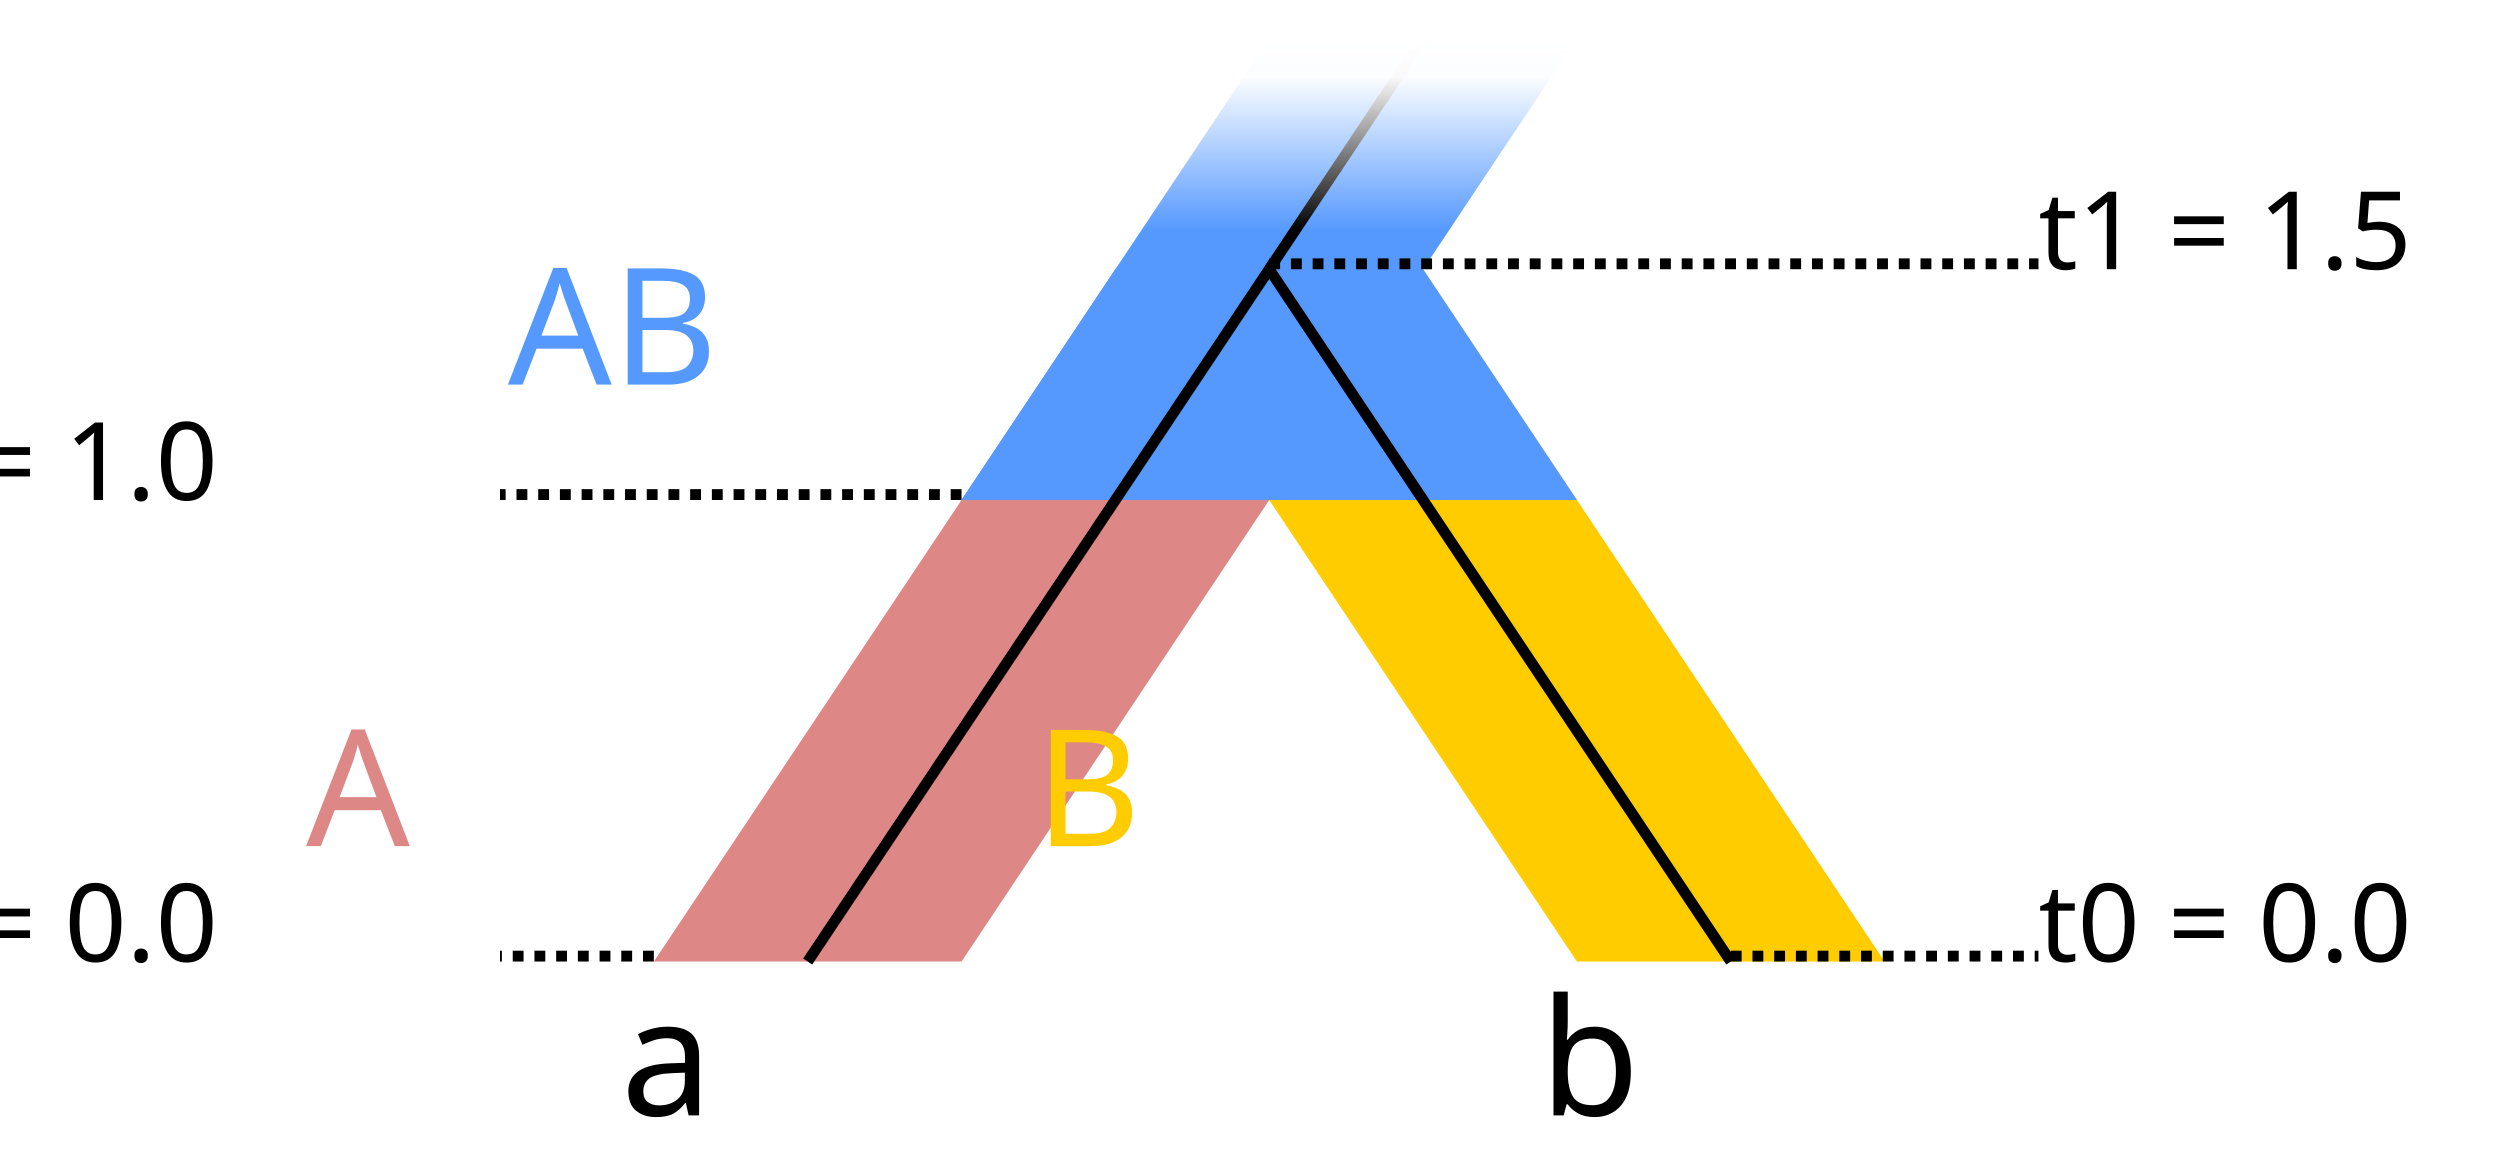
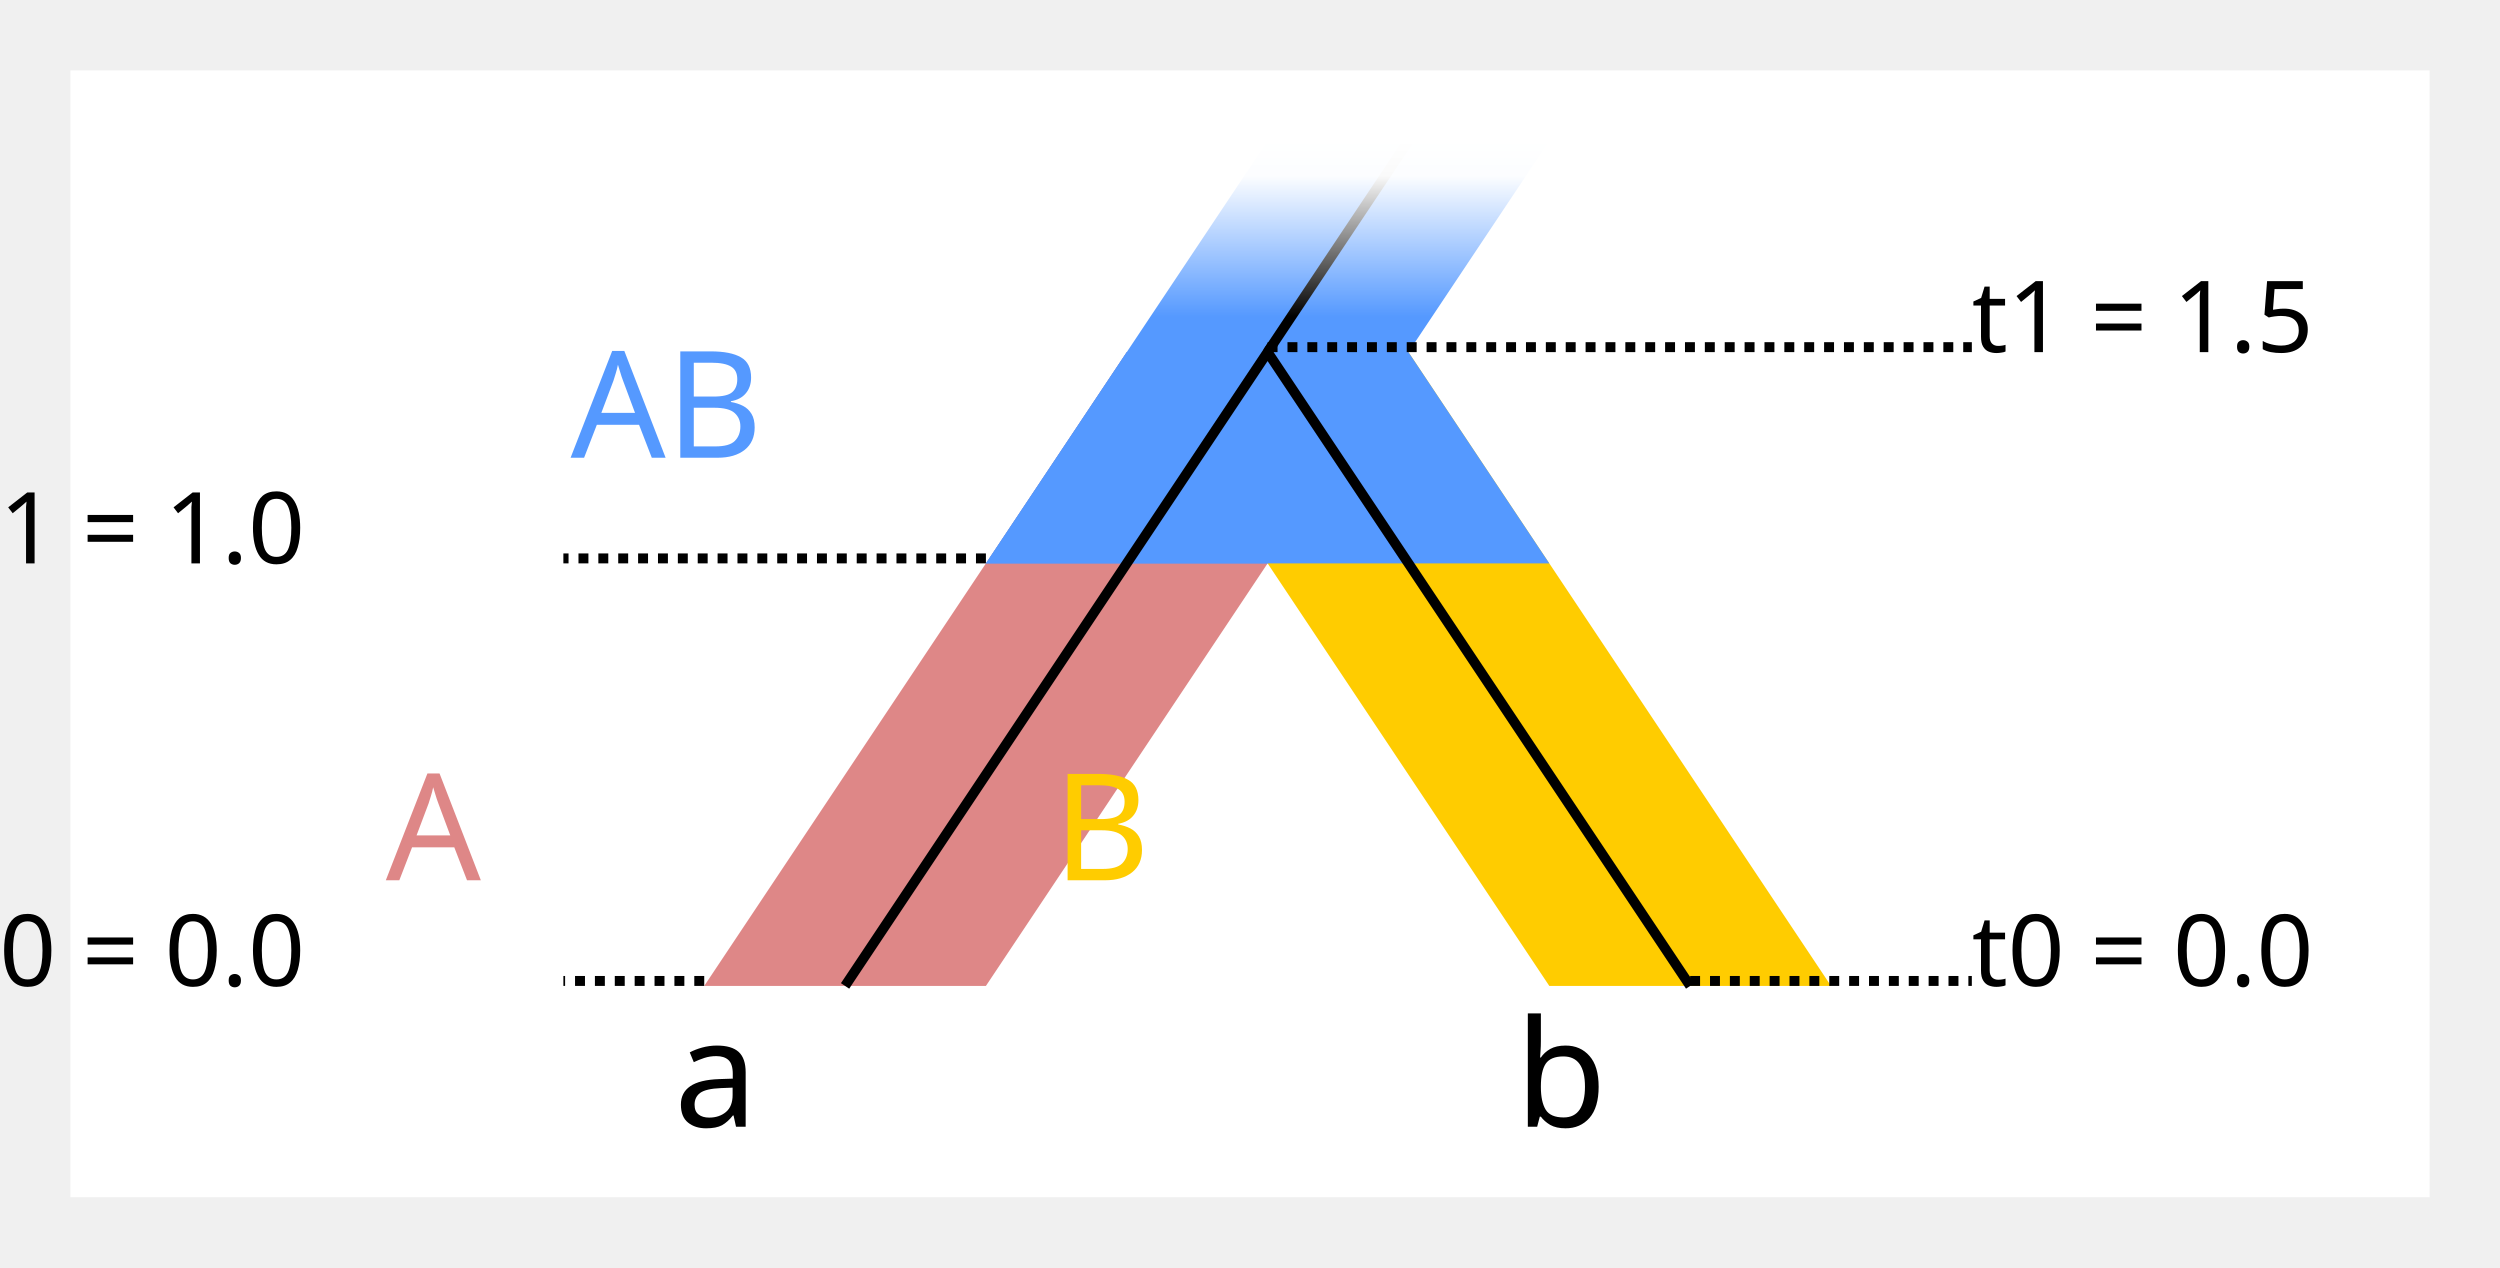
- <svg xmlns="http://www.w3.org/2000/svg" xmlns:xlink="http://www.w3.org/1999/xlink" width="65mm" height="30mm" viewBox="0 0 230.315 106.299" id="svg2" version="1.1">
+ <svg xmlns="http://www.w3.org/2000/svg" xmlns:xlink="http://www.w3.org/1999/xlink" width="71mm" height="36mm" viewBox="0 0 251.575 127.559" id="svg2" version="1.1">
  <defs id="defs4">
    <linearGradient id="linearGradient4478">
      <stop style="stop-color:#ffffff;stop-opacity:1;" offset="0" id="stop4480" />
      <stop id="stop4488" offset="0.2" style="stop-color:#ffffff;stop-opacity:0.98" />
      <stop style="stop-color:#ffffff;stop-opacity:0;" offset="1" id="stop4482" />
    </linearGradient>
-     <linearGradient xlink:href="#linearGradient4478" id="linearGradient4484" x1="304.724" y1="216.142" x2="304.724" y2="233.858" gradientUnits="userSpaceOnUse" gradientTransform="translate(2.889168,-3.330924)" />
+     <linearGradient xlink:href="#linearGradient4478" id="linearGradient4484" x1="304.724" y1="216.142" x2="304.724" y2="233.858" gradientUnits="userSpaceOnUse" gradientTransform="translate(9.975784,-10.41751)" />
  </defs>
-   <g id="layer1" transform="translate(-183.5978,-209.2675)">
-     <rect style="color:#000000;clip-rule:nonzero;display:inline;overflow:visible;visibility:visible;opacity:1;isolation:auto;mix-blend-mode:normal;color-interpolation:sRGB;color-interpolation-filters:linearRGB;solid-color:#000000;solid-opacity:1;fill:#ffffff;fill-opacity:1;fill-rule:evenodd;stroke:none;stroke-width:1px;stroke-linecap:butt;stroke-linejoin:miter;stroke-miterlimit:4;stroke-dasharray:none;stroke-dashoffset:0;stroke-opacity:1;color-rendering:auto;image-rendering:auto;shape-rendering:auto;text-rendering:auto;enable-background:accumulate" id="rect4490" width="237.402" height="113.386" x="180.055" y="205.724" />
-     <path style="fill:#de8787;fill-rule:evenodd;stroke:none;stroke-width:1px;stroke-linecap:butt;stroke-linejoin:miter;stroke-opacity:1" d="m 314.7,234.071 -28.346,0 -42.52,63.78 28.346,0 z" id="path4165" />
-     <path style="fill:#ffcc00;fill-rule:evenodd;stroke:none;stroke-width:1px;stroke-linecap:butt;stroke-linejoin:miter;stroke-opacity:1" d="m 286.354,234.071 28.346,0 42.52,63.78 -28.346,0 z" id="path4165-9" />
-     <text xml:space="preserve" style="color:#000000;font-style:normal;font-weight:normal;font-size:20px;line-height:125%;font-family:sans-serif;text-align:center;letter-spacing:0px;word-spacing:0px;text-anchor:middle;clip-rule:nonzero;display:inline;overflow:visible;visibility:visible;opacity:1;isolation:auto;mix-blend-mode:normal;color-interpolation:sRGB;color-interpolation-filters:linearRGB;solid-color:#000000;solid-opacity:1;fill:#de8787;fill-opacity:1;fill-rule:evenodd;stroke:none;stroke-width:1px;stroke-linecap:butt;stroke-linejoin:miter;stroke-miterlimit:4;stroke-dasharray:none;stroke-dashoffset:0;stroke-opacity:1;color-rendering:auto;image-rendering:auto;shape-rendering:auto;text-rendering:auto;enable-background:accumulate" x="247.377" y="287.22" id="text4184">
-       <tspan id="tspan4186" x="247.377" y="287.22" style="color:#000000;font-size:15px;text-align:end;text-anchor:end;clip-rule:nonzero;display:inline;overflow:visible;visibility:visible;isolation:auto;mix-blend-mode:normal;color-interpolation:sRGB;color-interpolation-filters:linearRGB;solid-color:#000000;solid-opacity:1;fill:#de8787;fill-opacity:1;fill-rule:evenodd;stroke:none;stroke-width:1px;stroke-linecap:butt;stroke-linejoin:miter;stroke-miterlimit:4;stroke-dasharray:none;stroke-dashoffset:0;stroke-opacity:1;color-rendering:auto;image-rendering:auto;shape-rendering:auto;text-rendering:auto;enable-background:accumulate">A</tspan>
+   <g id="layer1" transform="translate(-180.0545,-191.551)">
+     <rect style="color:#000000;clip-rule:nonzero;display:inline;overflow:visible;visibility:visible;opacity:1;isolation:auto;mix-blend-mode:normal;color-interpolation:sRGB;color-interpolation-filters:linearRGB;solid-color:#000000;solid-opacity:1;fill:#ffffff;fill-opacity:1;fill-rule:evenodd;stroke:none;stroke-width:1px;stroke-linecap:butt;stroke-linejoin:miter;stroke-miterlimit:4;stroke-dasharray:none;stroke-dashoffset:0;stroke-opacity:1;color-rendering:auto;image-rendering:auto;shape-rendering:auto;text-rendering:auto;enable-background:accumulate" id="rect4490" width="237.402" height="113.386" x="187.141" y="198.638" />
+     <path style="fill:#de8787;fill-rule:evenodd;stroke:none;stroke-width:1px;stroke-linecap:butt;stroke-linejoin:miter;stroke-opacity:1" d="m 321.787,226.984 -28.346,0 -42.52,63.78 28.346,0 z" id="path4165" />
+     <path style="fill:#ffcc00;fill-rule:evenodd;stroke:none;stroke-width:1px;stroke-linecap:butt;stroke-linejoin:miter;stroke-opacity:1" d="m 293.44,226.984 28.346,0 42.52,63.78 -28.346,0 z" id="path4165-9" />
+     <text xml:space="preserve" style="color:#000000;font-style:normal;font-weight:normal;font-size:20px;line-height:125%;font-family:sans-serif;text-align:center;letter-spacing:0px;word-spacing:0px;text-anchor:middle;clip-rule:nonzero;display:inline;overflow:visible;visibility:visible;opacity:1;isolation:auto;mix-blend-mode:normal;color-interpolation:sRGB;color-interpolation-filters:linearRGB;solid-color:#000000;solid-opacity:1;fill:#de8787;fill-opacity:1;fill-rule:evenodd;stroke:none;stroke-width:1px;stroke-linecap:butt;stroke-linejoin:miter;stroke-miterlimit:4;stroke-dasharray:none;stroke-dashoffset:0;stroke-opacity:1;color-rendering:auto;image-rendering:auto;shape-rendering:auto;text-rendering:auto;enable-background:accumulate" x="254.464" y="280.134" id="text4184">
+       <tspan id="tspan4186" x="254.464" y="280.134" style="color:#000000;font-size:15px;text-align:end;text-anchor:end;clip-rule:nonzero;display:inline;overflow:visible;visibility:visible;isolation:auto;mix-blend-mode:normal;color-interpolation:sRGB;color-interpolation-filters:linearRGB;solid-color:#000000;solid-opacity:1;fill:#de8787;fill-opacity:1;fill-rule:evenodd;stroke:none;stroke-width:1px;stroke-linecap:butt;stroke-linejoin:miter;stroke-miterlimit:4;stroke-dasharray:none;stroke-dashoffset:0;stroke-opacity:1;color-rendering:auto;image-rendering:auto;shape-rendering:auto;text-rendering:auto;enable-background:accumulate">A</tspan>
    </text>
-     <text xml:space="preserve" style="color:#000000;font-style:normal;font-weight:normal;font-size:20px;line-height:125%;font-family:sans-serif;text-align:center;letter-spacing:0px;word-spacing:0px;text-anchor:middle;clip-rule:nonzero;display:inline;overflow:visible;visibility:visible;opacity:1;isolation:auto;mix-blend-mode:normal;color-interpolation:sRGB;color-interpolation-filters:linearRGB;solid-color:#000000;solid-opacity:1;fill:#ffcc00;fill-opacity:1;fill-rule:evenodd;stroke:none;stroke-width:1px;stroke-linecap:butt;stroke-linejoin:miter;stroke-miterlimit:4;stroke-dasharray:none;stroke-dashoffset:0;stroke-opacity:1;color-rendering:auto;image-rendering:auto;shape-rendering:auto;text-rendering:auto;enable-background:accumulate" x="314.7" y="287.22" id="text4184-7">
-       <tspan id="tspan4186-2" x="314.7" y="287.22" style="color:#000000;font-size:15px;text-align:end;text-anchor:end;clip-rule:nonzero;display:inline;overflow:visible;visibility:visible;isolation:auto;mix-blend-mode:normal;color-interpolation:sRGB;color-interpolation-filters:linearRGB;solid-color:#000000;solid-opacity:1;fill:#ffcc00;fill-opacity:1;fill-rule:evenodd;stroke:none;stroke-width:1px;stroke-linecap:butt;stroke-linejoin:miter;stroke-miterlimit:4;stroke-dasharray:none;stroke-dashoffset:0;stroke-opacity:1;color-rendering:auto;image-rendering:auto;shape-rendering:auto;text-rendering:auto;enable-background:accumulate">B</tspan>
+     <text xml:space="preserve" style="color:#000000;font-style:normal;font-weight:normal;font-size:20px;line-height:125%;font-family:sans-serif;text-align:center;letter-spacing:0px;word-spacing:0px;text-anchor:middle;clip-rule:nonzero;display:inline;overflow:visible;visibility:visible;opacity:1;isolation:auto;mix-blend-mode:normal;color-interpolation:sRGB;color-interpolation-filters:linearRGB;solid-color:#000000;solid-opacity:1;fill:#ffcc00;fill-opacity:1;fill-rule:evenodd;stroke:none;stroke-width:1px;stroke-linecap:butt;stroke-linejoin:miter;stroke-miterlimit:4;stroke-dasharray:none;stroke-dashoffset:0;stroke-opacity:1;color-rendering:auto;image-rendering:auto;shape-rendering:auto;text-rendering:auto;enable-background:accumulate" x="321.787" y="280.134" id="text4184-7">
+       <tspan id="tspan4186-2" x="321.787" y="280.134" style="color:#000000;font-size:15px;text-align:end;text-anchor:end;clip-rule:nonzero;display:inline;overflow:visible;visibility:visible;isolation:auto;mix-blend-mode:normal;color-interpolation:sRGB;color-interpolation-filters:linearRGB;solid-color:#000000;solid-opacity:1;fill:#ffcc00;fill-opacity:1;fill-rule:evenodd;stroke:none;stroke-width:1px;stroke-linecap:butt;stroke-linejoin:miter;stroke-miterlimit:4;stroke-dasharray:none;stroke-dashoffset:0;stroke-opacity:1;color-rendering:auto;image-rendering:auto;shape-rendering:auto;text-rendering:auto;enable-background:accumulate">B</tspan>
    </text>
-     <text xml:space="preserve" style="color:#000000;font-style:normal;font-weight:normal;font-size:20px;line-height:125%;font-family:sans-serif;text-align:center;letter-spacing:0px;word-spacing:0px;text-anchor:middle;clip-rule:nonzero;display:inline;overflow:visible;visibility:visible;opacity:1;isolation:auto;mix-blend-mode:normal;color-interpolation:sRGB;color-interpolation-filters:linearRGB;solid-color:#000000;solid-opacity:1;fill:#5599ff;fill-opacity:1;fill-rule:evenodd;stroke:none;stroke-width:1px;stroke-linecap:butt;stroke-linejoin:miter;stroke-miterlimit:4;stroke-dasharray:none;stroke-dashoffset:0;stroke-opacity:1;color-rendering:auto;image-rendering:auto;shape-rendering:auto;text-rendering:auto;enable-background:accumulate" x="275.724" y="244.701" id="text4184-9">
-       <tspan id="tspan4186-5" x="275.724" y="244.701" style="color:#000000;font-size:15px;text-align:end;text-anchor:end;clip-rule:nonzero;display:inline;overflow:visible;visibility:visible;isolation:auto;mix-blend-mode:normal;color-interpolation:sRGB;color-interpolation-filters:linearRGB;solid-color:#000000;solid-opacity:1;fill:#5599ff;fill-opacity:1;fill-rule:evenodd;stroke:none;stroke-width:1px;stroke-linecap:butt;stroke-linejoin:miter;stroke-miterlimit:4;stroke-dasharray:none;stroke-dashoffset:0;stroke-opacity:1;color-rendering:auto;image-rendering:auto;shape-rendering:auto;text-rendering:auto;enable-background:accumulate">AB</tspan>
+     <text xml:space="preserve" style="color:#000000;font-style:normal;font-weight:normal;font-size:20px;line-height:125%;font-family:sans-serif;text-align:center;letter-spacing:0px;word-spacing:0px;text-anchor:middle;clip-rule:nonzero;display:inline;overflow:visible;visibility:visible;opacity:1;isolation:auto;mix-blend-mode:normal;color-interpolation:sRGB;color-interpolation-filters:linearRGB;solid-color:#000000;solid-opacity:1;fill:#5599ff;fill-opacity:1;fill-rule:evenodd;stroke:none;stroke-width:1px;stroke-linecap:butt;stroke-linejoin:miter;stroke-miterlimit:4;stroke-dasharray:none;stroke-dashoffset:0;stroke-opacity:1;color-rendering:auto;image-rendering:auto;shape-rendering:auto;text-rendering:auto;enable-background:accumulate" x="282.81" y="237.614" id="text4184-9">
+       <tspan id="tspan4186-5" x="282.81" y="237.614" style="color:#000000;font-size:15px;text-align:end;text-anchor:end;clip-rule:nonzero;display:inline;overflow:visible;visibility:visible;isolation:auto;mix-blend-mode:normal;color-interpolation:sRGB;color-interpolation-filters:linearRGB;solid-color:#000000;solid-opacity:1;fill:#5599ff;fill-opacity:1;fill-rule:evenodd;stroke:none;stroke-width:1px;stroke-linecap:butt;stroke-linejoin:miter;stroke-miterlimit:4;stroke-dasharray:none;stroke-dashoffset:0;stroke-opacity:1;color-rendering:auto;image-rendering:auto;shape-rendering:auto;text-rendering:auto;enable-background:accumulate">AB</tspan>
    </text>
-     <text xml:space="preserve" style="font-style:normal;font-weight:normal;font-size:20px;line-height:125%;font-family:sans-serif;text-align:center;letter-spacing:0px;word-spacing:0px;text-anchor:middle;fill:#000000;fill-opacity:1;stroke:none;stroke-width:1px;stroke-linecap:butt;stroke-linejoin:miter;stroke-opacity:1" x="229.661" y="255.33" id="text4184-0">
-       <tspan id="tspan4186-9" x="229.661" y="255.33" style="font-size:10px;text-align:end;text-anchor:end">T1 = 1.0</tspan>
+     <text xml:space="preserve" style="font-style:normal;font-weight:normal;font-size:20px;line-height:125%;font-family:sans-serif;text-align:center;letter-spacing:0px;word-spacing:0px;text-anchor:middle;fill:#000000;fill-opacity:1;stroke:none;stroke-width:1px;stroke-linecap:butt;stroke-linejoin:miter;stroke-opacity:1" x="236.747" y="248.244" id="text4184-0">
+       <tspan id="tspan4186-9" x="236.747" y="248.244" style="font-size:10px;text-align:end;text-anchor:end">T1 = 1.0</tspan>
    </text>
-     <text xml:space="preserve" style="font-style:normal;font-weight:normal;font-size:20px;line-height:125%;font-family:sans-serif;text-align:center;letter-spacing:0px;word-spacing:0px;text-anchor:middle;fill:#000000;fill-opacity:1;stroke:none;stroke-width:1px;stroke-linecap:butt;stroke-linejoin:miter;stroke-opacity:1" x="229.661" y="297.85" id="text4184-0-4">
-       <tspan id="tspan4186-9-4" x="229.661" y="297.85" style="font-size:10px;text-align:end;text-anchor:end">T0 = 0.0</tspan>
+     <text xml:space="preserve" style="font-style:normal;font-weight:normal;font-size:20px;line-height:125%;font-family:sans-serif;text-align:center;letter-spacing:0px;word-spacing:0px;text-anchor:middle;fill:#000000;fill-opacity:1;stroke:none;stroke-width:1px;stroke-linecap:butt;stroke-linejoin:miter;stroke-opacity:1" x="236.747" y="290.764" id="text4184-0-4">
+       <tspan id="tspan4186-9-4" x="236.747" y="290.764" style="font-size:10px;text-align:end;text-anchor:end">T0 = 0.0</tspan>
    </text>
-     <text xml:space="preserve" style="font-style:normal;font-weight:normal;font-size:20px;line-height:125%;font-family:sans-serif;text-align:center;letter-spacing:0px;word-spacing:0px;text-anchor:middle;fill:#000000;fill-opacity:1;stroke:none;stroke-width:1px;stroke-linecap:butt;stroke-linejoin:miter;stroke-opacity:1" x="371.393" y="234.071" id="text4184-0-5">
-       <tspan id="tspan4186-9-47" x="371.393" y="234.071" style="font-size:10px;text-align:start;text-anchor:start">t1 = 1.5</tspan>
+     <text xml:space="preserve" style="font-style:normal;font-weight:normal;font-size:20px;line-height:125%;font-family:sans-serif;text-align:center;letter-spacing:0px;word-spacing:0px;text-anchor:middle;fill:#000000;fill-opacity:1;stroke:none;stroke-width:1px;stroke-linecap:butt;stroke-linejoin:miter;stroke-opacity:1" x="378.48" y="226.984" id="text4184-0-5">
+       <tspan id="tspan4186-9-47" x="378.48" y="226.984" style="font-size:10px;text-align:start;text-anchor:start">t1 = 1.5</tspan>
    </text>
-     <text xml:space="preserve" style="font-style:normal;font-weight:normal;font-size:20px;line-height:125%;font-family:sans-serif;text-align:center;letter-spacing:0px;word-spacing:0px;text-anchor:middle;fill:#000000;fill-opacity:1;stroke:none;stroke-width:1px;stroke-linecap:butt;stroke-linejoin:miter;stroke-opacity:1" x="371.393" y="297.85" id="text4184-0-5-1">
-       <tspan id="tspan4186-9-47-9" x="371.393" y="297.85" style="font-size:10px;text-align:start;text-anchor:start">t0 = 0.0</tspan>
+     <text xml:space="preserve" style="font-style:normal;font-weight:normal;font-size:20px;line-height:125%;font-family:sans-serif;text-align:center;letter-spacing:0px;word-spacing:0px;text-anchor:middle;fill:#000000;fill-opacity:1;stroke:none;stroke-width:1px;stroke-linecap:butt;stroke-linejoin:miter;stroke-opacity:1" x="378.48" y="290.764" id="text4184-0-5-1">
+       <tspan id="tspan4186-9-47-9" x="378.48" y="290.764" style="font-size:10px;text-align:start;text-anchor:start">t0 = 0.0</tspan>
    </text>
-     <text xml:space="preserve" style="font-style:normal;font-weight:normal;font-size:20px;line-height:125%;font-family:sans-serif;text-align:center;letter-spacing:0px;word-spacing:0px;text-anchor:middle;fill:#000000;fill-opacity:1;stroke:none;stroke-width:1px;stroke-linecap:butt;stroke-linejoin:miter;stroke-opacity:1" x="258.007" y="312.023" id="text4184-03">
-       <tspan id="tspan4186-56" x="258.007" y="312.023" style="font-size:15px;text-align:center;text-anchor:middle">a</tspan>
+     <text xml:space="preserve" style="font-style:normal;font-weight:normal;font-size:20px;line-height:125%;font-family:sans-serif;text-align:center;letter-spacing:0px;word-spacing:0px;text-anchor:middle;fill:#000000;fill-opacity:1;stroke:none;stroke-width:1px;stroke-linecap:butt;stroke-linejoin:miter;stroke-opacity:1" x="265.094" y="304.937" id="text4184-03">
+       <tspan id="tspan4186-56" x="265.094" y="304.937" style="font-size:15px;text-align:center;text-anchor:middle">a</tspan>
    </text>
-     <text xml:space="preserve" style="font-style:normal;font-weight:normal;font-size:20px;line-height:125%;font-family:sans-serif;text-align:center;letter-spacing:0px;word-spacing:0px;text-anchor:middle;fill:#000000;fill-opacity:1;stroke:none;stroke-width:1px;stroke-linecap:butt;stroke-linejoin:miter;stroke-opacity:1" x="343.047" y="312.023" id="text4184-03-3">
-       <tspan id="tspan4186-56-6" x="343.047" y="312.023" style="font-size:15px;text-align:center;text-anchor:middle">b</tspan>
+     <text xml:space="preserve" style="font-style:normal;font-weight:normal;font-size:20px;line-height:125%;font-family:sans-serif;text-align:center;letter-spacing:0px;word-spacing:0px;text-anchor:middle;fill:#000000;fill-opacity:1;stroke:none;stroke-width:1px;stroke-linecap:butt;stroke-linejoin:miter;stroke-opacity:1" x="350.133" y="304.937" id="text4184-03-3">
+       <tspan id="tspan4186-56-6" x="350.133" y="304.937" style="font-size:15px;text-align:center;text-anchor:middle">b</tspan>
    </text>
-     <path style="color:#000000;clip-rule:nonzero;display:inline;overflow:visible;visibility:visible;opacity:1;isolation:auto;mix-blend-mode:normal;color-interpolation:sRGB;color-interpolation-filters:linearRGB;solid-color:#000000;solid-opacity:1;fill:#5599ff;fill-opacity:1;fill-rule:evenodd;stroke:none;stroke-width:1px;stroke-linecap:butt;stroke-linejoin:miter;stroke-miterlimit:4;stroke-dasharray:none;stroke-dashoffset:0;stroke-opacity:1;color-rendering:auto;image-rendering:auto;shape-rendering:auto;text-rendering:auto;enable-background:accumulate" d="m 300.527,212.811 -28.346,42.52 28.346,0 28.346,-42.52 z" id="path4167-2" />
-     <path style="fill:#5599ff;fill-rule:evenodd;stroke:none;stroke-width:1px;stroke-linecap:butt;stroke-linejoin:miter;stroke-opacity:1" d="m 272.181,255.33 14.173,-21.26 28.346,0 14.173,21.26 z" id="path4167" />
-     <path style="color:#000000;clip-rule:nonzero;display:inline;overflow:visible;visibility:visible;opacity:1;isolation:auto;mix-blend-mode:normal;color-interpolation:sRGB;color-interpolation-filters:linearRGB;solid-color:#000000;solid-opacity:1;fill:none;fill-opacity:1;fill-rule:evenodd;stroke:#000000;stroke-width:1px;stroke-linecap:butt;stroke-linejoin:miter;stroke-miterlimit:4;stroke-dasharray:none;stroke-dashoffset:0;stroke-opacity:1;color-rendering:auto;image-rendering:auto;shape-rendering:auto;text-rendering:auto;enable-background:accumulate" d="m 300.527,234.071 14.173,-21.26" id="path4186" />
-     <path style="fill:none;fill-rule:evenodd;stroke:#000000;stroke-width:1px;stroke-linecap:butt;stroke-linejoin:miter;stroke-opacity:1" d="m 258.007,297.85 42.52,-63.78 42.52,63.78" id="path4184" />
-     <rect style="color:#000000;clip-rule:nonzero;display:inline;overflow:visible;visibility:visible;opacity:1;isolation:auto;mix-blend-mode:normal;color-interpolation:sRGB;color-interpolation-filters:linearRGB;solid-color:#000000;solid-opacity:1;fill:url(#linearGradient4484);fill-opacity:1;fill-rule:evenodd;stroke:none;stroke-width:1px;stroke-linecap:butt;stroke-linejoin:miter;stroke-miterlimit:4;stroke-dasharray:none;stroke-dashoffset:0;stroke-opacity:1;color-rendering:auto;image-rendering:auto;shape-rendering:auto;text-rendering:auto;enable-background:accumulate" id="rect4476" width="46.063" height="21.26" x="286.354" y="209.267" />
-     <g id="g4203" transform="translate(2.889168,-3.830924)">
+     <path style="color:#000000;clip-rule:nonzero;display:inline;overflow:visible;visibility:visible;opacity:1;isolation:auto;mix-blend-mode:normal;color-interpolation:sRGB;color-interpolation-filters:linearRGB;solid-color:#000000;solid-opacity:1;fill:#5599ff;fill-opacity:1;fill-rule:evenodd;stroke:none;stroke-width:1px;stroke-linecap:butt;stroke-linejoin:miter;stroke-miterlimit:4;stroke-dasharray:none;stroke-dashoffset:0;stroke-opacity:1;color-rendering:auto;image-rendering:auto;shape-rendering:auto;text-rendering:auto;enable-background:accumulate" d="m 307.614,205.724 -28.346,42.52 28.346,0 28.346,-42.52 z" id="path4167-2" />
+     <path style="fill:#5599ff;fill-rule:evenodd;stroke:none;stroke-width:1px;stroke-linecap:butt;stroke-linejoin:miter;stroke-opacity:1" d="m 279.267,248.244 14.173,-21.26 28.346,0 14.173,21.26 z" id="path4167" />
+     <path style="color:#000000;clip-rule:nonzero;display:inline;overflow:visible;visibility:visible;opacity:1;isolation:auto;mix-blend-mode:normal;color-interpolation:sRGB;color-interpolation-filters:linearRGB;solid-color:#000000;solid-opacity:1;fill:none;fill-opacity:1;fill-rule:evenodd;stroke:#000000;stroke-width:1px;stroke-linecap:butt;stroke-linejoin:miter;stroke-miterlimit:4;stroke-dasharray:none;stroke-dashoffset:0;stroke-opacity:1;color-rendering:auto;image-rendering:auto;shape-rendering:auto;text-rendering:auto;enable-background:accumulate" d="m 307.614,226.984 14.173,-21.26" id="path4186" />
+     <path style="fill:none;fill-rule:evenodd;stroke:#000000;stroke-width:1px;stroke-linecap:butt;stroke-linejoin:miter;stroke-opacity:1" d="m 265.094,290.764 42.52,-63.78 42.52,63.78" id="path4184" />
+     <rect style="color:#000000;clip-rule:nonzero;display:inline;overflow:visible;visibility:visible;opacity:1;isolation:auto;mix-blend-mode:normal;color-interpolation:sRGB;color-interpolation-filters:linearRGB;solid-color:#000000;solid-opacity:1;fill:url(#linearGradient4484);fill-opacity:1;fill-rule:evenodd;stroke:none;stroke-width:1px;stroke-linecap:butt;stroke-linejoin:miter;stroke-miterlimit:4;stroke-dasharray:none;stroke-dashoffset:0;stroke-opacity:1;color-rendering:auto;image-rendering:auto;shape-rendering:auto;text-rendering:auto;enable-background:accumulate" id="rect4476" width="46.063" height="21.26" x="293.44" y="202.181" />
+     <g id="g4203" transform="translate(9.975784,-10.91751)">
      <path id="path4226" d="m 240.945,301.181 -14.173,0" style="fill:none;fill-rule:evenodd;stroke:#000000;stroke-width:1;stroke-linecap:butt;stroke-linejoin:miter;stroke-miterlimit:4;stroke-dasharray:1, 1;stroke-dashoffset:0;stroke-opacity:1" />
      <path id="path4228" d="m 269.291,258.661 -42.52,0" style="fill:none;fill-rule:evenodd;stroke:#000000;stroke-width:1;stroke-linecap:butt;stroke-linejoin:miter;stroke-miterlimit:4;stroke-dasharray:1, 1;stroke-dashoffset:0;stroke-opacity:1" />
      <path id="path4234" d="m 340.157,301.181 28.346,0" style="fill:none;fill-rule:evenodd;stroke:#000000;stroke-width:1;stroke-linecap:butt;stroke-linejoin:miter;stroke-miterlimit:4;stroke-dasharray:1, 1;stroke-dashoffset:0;stroke-opacity:1" />
      <path id="path4236" d="m 297.638,237.402 70.866,0" style="fill:none;fill-rule:evenodd;stroke:#000000;stroke-width:1;stroke-linecap:butt;stroke-linejoin:miter;stroke-miterlimit:4;stroke-dasharray:1, 1;stroke-dashoffset:0;stroke-opacity:1" />
    </g>
  </g>
</svg>
